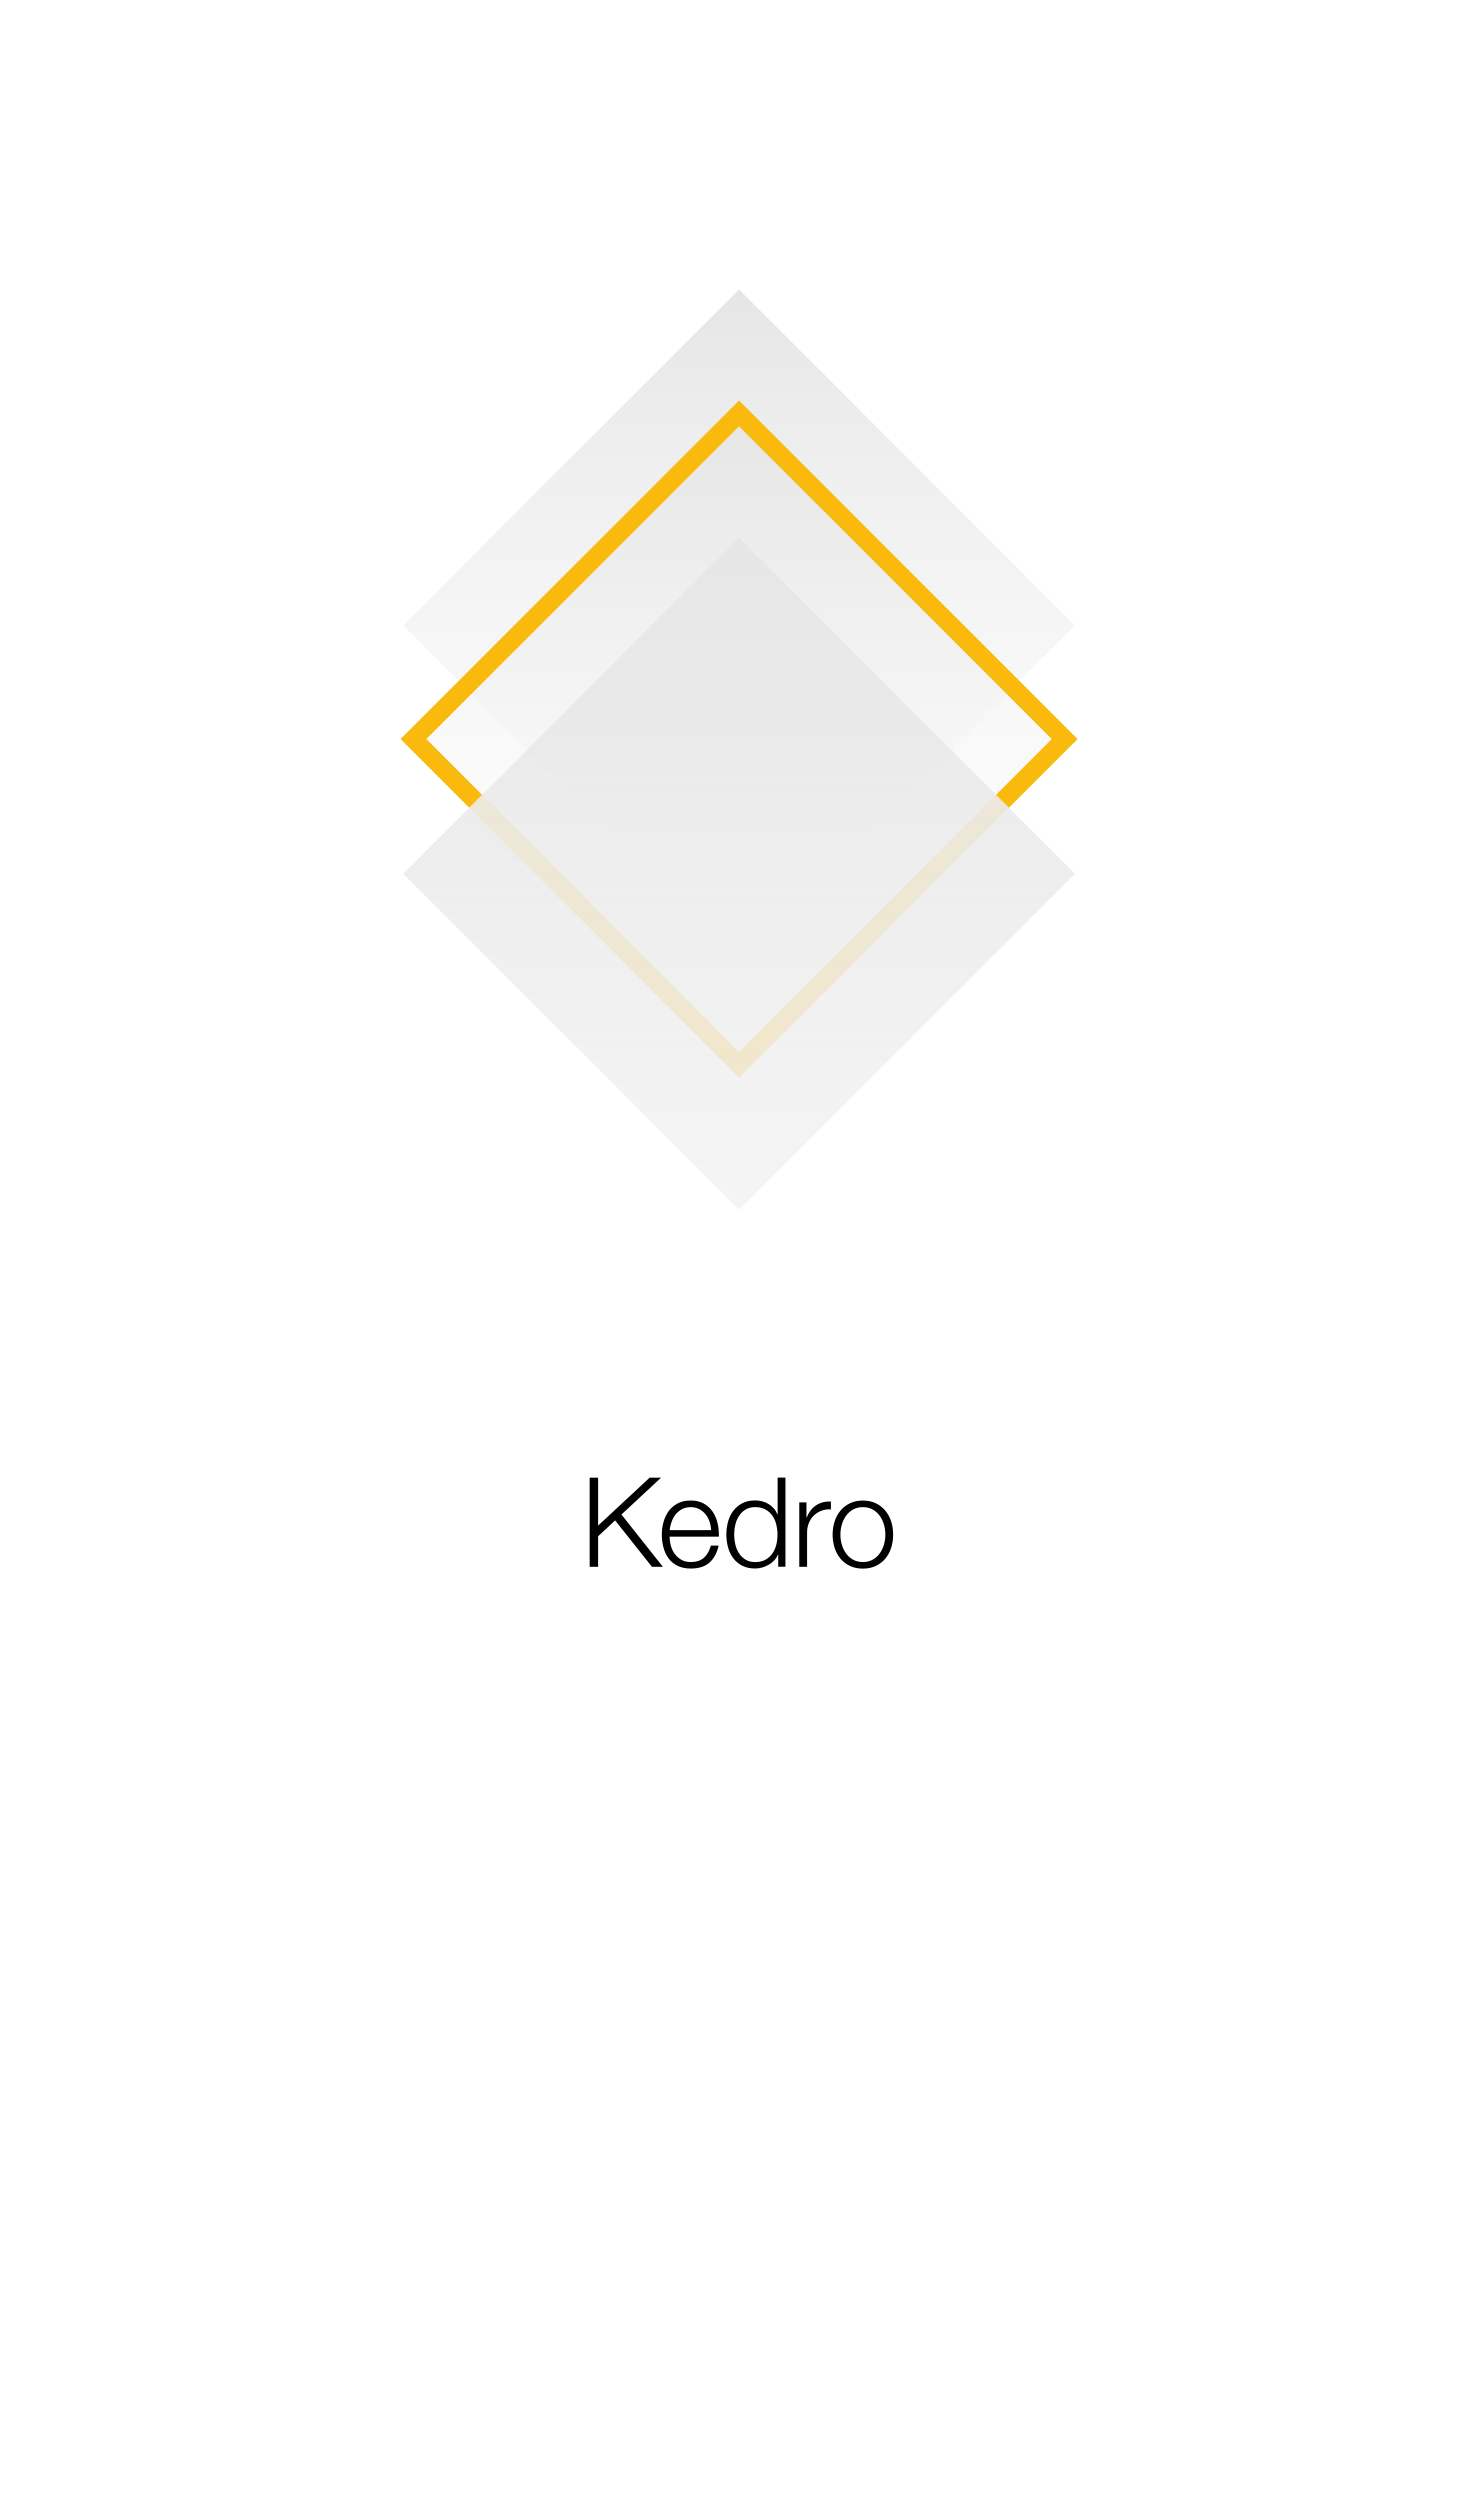
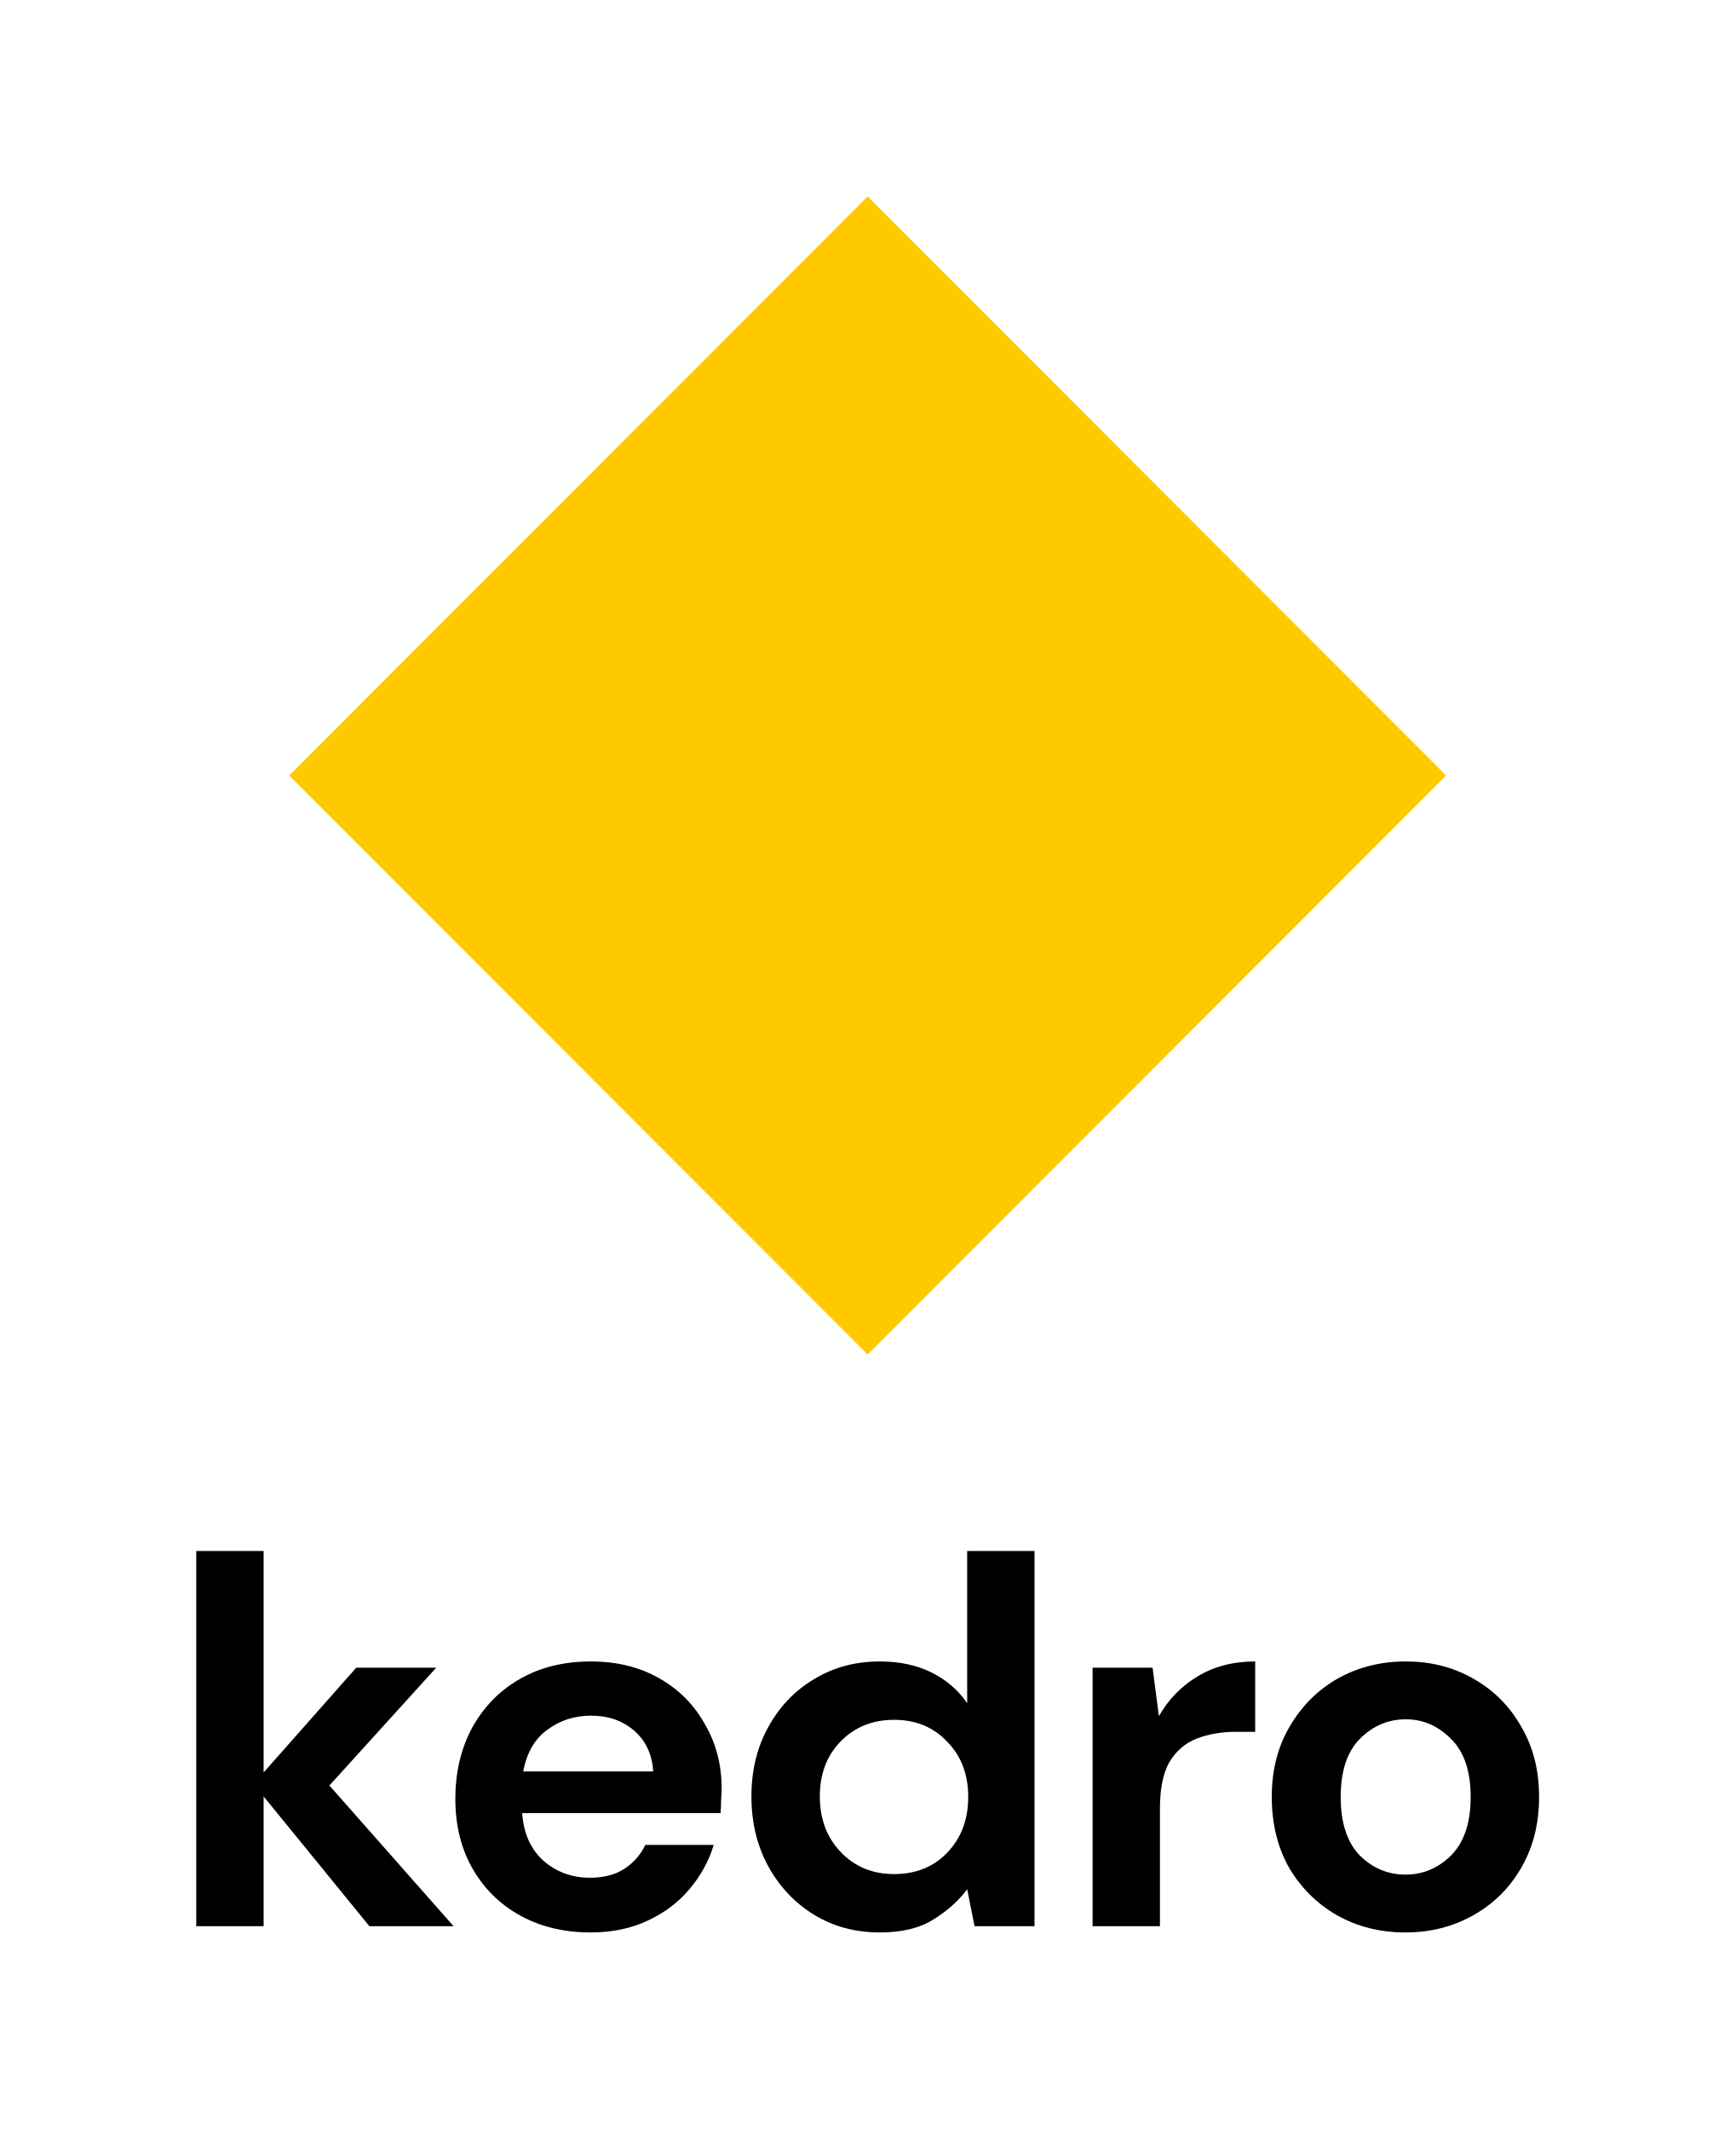
- <svg xmlns="http://www.w3.org/2000/svg" enable-background="new 0 0 405 685" viewBox="0 0 405 685">
-   <linearGradient id="a" gradientTransform="matrix(1 0 0 -1 0 684.1102)" gradientUnits="userSpaceOnUse" x1="202.5" x2="202.5" y1="604.79" y2="420.7">
-     <stop offset=".009" stop-color="#e6e6e6" />
-     <stop offset="1" stop-color="#f2f2f2" stop-opacity="0" />
-   </linearGradient>
-   <linearGradient id="b" gradientTransform="matrix(1 0 0 -1 0 684.1102)" gradientUnits="userSpaceOnUse" x1="202.5" x2="202.5" y1="570.83" y2="392.39">
-     <stop offset=".004" stop-color="#e6e6e6" />
-     <stop offset=".995" stop-color="#fff" stop-opacity="0" />
-   </linearGradient>
-   <linearGradient id="c" gradientTransform="matrix(1 0 0 -1 0 684.1102)" gradientUnits="userSpaceOnUse" x1="202.5" x2="202.5" y1="536.74" y2="352.65">
-     <stop offset=".006" stop-color="#e6e6e6" />
-     <stop offset="1" stop-color="#f2f2f2" stop-opacity=".8" />
-   </linearGradient>
-   <path d="m0 0h405v405h-405z" fill="none" />
-   <path d="m202.5 263.41-92.05-92.04 92.05-92.05 92.05 92.05z" fill="url(#a)" />
-   <path d="m113.28 202.5 89.22-89.22 89.22 89.22-89.22 89.22z" fill="url(#b)" stroke="#faba0d" stroke-miterlimit="10" stroke-width="5" />
-   <path d="m202.5 331.46-92.05-92.05 92.05-92.04 92.05 92.04z" fill="url(#c)" />
-   <path d="m163.88 404.89v13.13l14.11-13.13h3.13l-10.85 10.09 11.36 14.33h-2.99l-10.1-12.72-4.66 4.34v8.38h-2.31v-24.42z" />
-   <path d="m183.8 423.47c.21.83.56 1.58 1.04 2.24s1.08 1.21 1.8 1.64c.73.43 1.6.65 2.62.65 1.56 0 2.79-.41 3.67-1.23s1.5-1.92 1.84-3.28h2.14c-.45 2.01-1.29 3.56-2.5 4.65s-2.93 1.64-5.15 1.64c-1.38 0-2.58-.25-3.59-.74s-1.83-1.16-2.46-2.02c-.63-.85-1.11-1.85-1.41-2.98-.31-1.13-.46-2.32-.46-3.57 0-1.16.15-2.3.46-3.42s.78-2.11 1.41-2.99 1.46-1.58 2.46-2.12c1.01-.54 2.2-.8 3.59-.8 1.41 0 2.61.29 3.6.85 1 .57 1.81 1.32 2.43 2.24s1.07 1.98 1.34 3.18.38 2.41.34 3.64h-13.5c0 .79.11 1.59.33 2.42zm10.6-6.58c-.26-.75-.63-1.42-1.1-2-.48-.58-1.05-1.05-1.73-1.4s-1.45-.53-2.31-.53c-.88 0-1.67.18-2.35.53s-1.26.82-1.73 1.4c-.48.58-.86 1.25-1.14 2.02-.28.76-.47 1.54-.56 2.34h11.36c-.03-.82-.18-1.61-.44-2.36z" />
-   <path d="m213.23 429.3v-3.35h-.07c-.23.57-.56 1.09-1 1.57s-.95.88-1.51 1.21-1.17.59-1.82.77-1.29.27-1.92.27c-1.34 0-2.5-.25-3.48-.74-.99-.49-1.81-1.16-2.47-2.02-.66-.85-1.15-1.85-1.46-2.98s-.48-2.32-.48-3.57.16-2.45.48-3.57c.32-1.13.8-2.12 1.46-2.98.66-.85 1.48-1.53 2.47-2.04.99-.5 2.15-.75 3.48-.75.66 0 1.3.08 1.92.24s1.21.4 1.75.74 1.03.74 1.45 1.21c.42.48.74 1.04.97 1.68h.07v-10.12h2.14v24.42h-1.98zm-11.75-6.1c.21.9.56 1.71 1.02 2.41.46.71 1.06 1.28 1.78 1.73.73.44 1.6.67 2.62.67 1.13 0 2.09-.22 2.87-.67s1.42-1.02 1.9-1.73.84-1.51 1.05-2.41c.22-.9.32-1.81.32-2.72s-.11-1.82-.32-2.72c-.22-.9-.57-1.7-1.05-2.41s-1.12-1.28-1.9-1.73-1.74-.67-2.87-.67c-1.02 0-1.89.22-2.62.67-.73.44-1.32 1.02-1.78 1.73s-.81 1.51-1.02 2.41c-.22.9-.32 1.81-.32 2.72s.11 1.82.32 2.72z" />
-   <path d="m220.97 411.66v4.14h.07c.54-1.44 1.39-2.54 2.53-3.32 1.14-.77 2.51-1.13 4.1-1.06v2.15c-.97-.05-1.86.08-2.65.39s-1.48.75-2.06 1.32-1.03 1.25-1.34 2.04c-.32.79-.48 1.65-.48 2.58v9.4h-2.14v-17.65h1.97z" />
-   <path d="m239.98 411.9c1.03.5 1.9 1.17 2.6 2.02.7.84 1.23 1.83 1.6 2.96.36 1.13.54 2.33.54 3.61s-.18 2.48-.54 3.61-.9 2.12-1.6 2.96-1.57 1.51-2.6 2-2.22.74-3.55.74c-1.34 0-2.52-.25-3.55-.74s-1.9-1.16-2.6-2-1.24-1.83-1.6-2.96-.54-2.33-.54-3.61.18-2.48.54-3.61.89-2.11 1.6-2.96c.7-.84 1.57-1.52 2.6-2.02s2.21-.75 3.55-.75c1.33 0 2.52.25 3.55.75zm-6.24 1.71c-.77.43-1.41 1-1.92 1.71s-.9 1.51-1.16 2.41-.39 1.82-.39 2.75.13 1.85.39 2.75.65 1.7 1.16 2.41 1.15 1.28 1.92 1.71 1.67.65 2.69.65 1.92-.22 2.69-.65 1.41-1 1.92-1.71.9-1.51 1.16-2.41.39-1.82.39-2.75-.13-1.85-.39-2.75-.65-1.7-1.16-2.41-1.15-1.28-1.92-1.71-1.67-.65-2.69-.65-1.92.21-2.69.65z" />
+ <svg xmlns="http://www.w3.org/2000/svg" width="405" height="497" viewBox="0 0 405 497" fill="none">
+   <path d="M45.803 449.446V361.893H61.523V413.574L83.138 389.132H101.805L76.874 416.614L105.858 449.446H86.208L61.523 419.167V449.446H45.803Z" fill="black" />
+   <path d="M137.833 450.905C131.692 450.905 126.247 449.608 121.499 447.014C116.75 444.42 113.025 440.772 110.323 436.07C107.621 431.368 106.27 425.936 106.27 419.775C106.27 413.533 107.58 407.98 110.2 403.116C112.902 398.252 116.586 394.482 121.253 391.807C126.002 389.051 131.569 387.673 137.955 387.673C143.932 387.673 149.213 388.97 153.798 391.564C158.383 394.158 161.944 397.725 164.482 402.265C167.102 406.723 168.412 411.709 168.412 417.222C168.412 418.113 168.371 419.046 168.29 420.018C168.29 420.991 168.249 422.005 168.167 423.058H121.867C122.195 427.76 123.832 431.449 126.78 434.124C129.809 436.799 133.452 438.137 137.71 438.137C140.903 438.137 143.564 437.448 145.692 436.07C147.903 434.611 149.541 432.746 150.605 430.476H166.57C165.424 434.286 163.5 437.772 160.798 440.934C158.178 444.014 154.903 446.446 150.973 448.23C147.125 450.013 142.745 450.905 137.833 450.905ZM137.955 400.319C134.107 400.319 130.71 401.413 127.762 403.602C124.815 405.71 122.932 408.953 122.113 413.33H152.447C152.201 409.358 150.728 406.196 148.026 403.846C145.324 401.495 141.967 400.319 137.955 400.319Z" fill="black" />
+   <path d="M205.336 450.905C199.605 450.905 194.488 449.527 189.985 446.771C185.482 444.014 181.92 440.245 179.3 435.462C176.68 430.679 175.37 425.247 175.37 419.167C175.37 413.087 176.68 407.696 179.3 402.994C181.92 398.211 185.482 394.482 189.985 391.807C194.488 389.051 199.605 387.673 205.336 387.673C209.921 387.673 213.933 388.524 217.371 390.226C220.81 391.929 223.594 394.32 225.723 397.401V361.893H241.442V449.446H227.442L225.723 440.812C223.758 443.487 221.138 445.838 217.863 447.865C214.67 449.892 210.494 450.905 205.336 450.905ZM208.652 437.286C213.728 437.286 217.863 435.624 221.056 432.3C224.331 428.895 225.968 424.558 225.968 419.289C225.968 414.019 224.331 409.723 221.056 406.399C217.863 402.994 213.728 401.292 208.652 401.292C203.658 401.292 199.523 402.954 196.248 406.278C192.973 409.601 191.336 413.898 191.336 419.167C191.336 424.437 192.973 428.774 196.248 432.179C199.523 435.583 203.658 437.286 208.652 437.286Z" fill="black" />
+   <path d="M254.994 449.446V389.132H268.994L270.468 400.441C272.678 396.549 275.667 393.469 279.433 391.199C283.281 388.848 287.784 387.673 292.942 387.673V404.089H288.521C285.082 404.089 282.012 404.616 279.31 405.67C276.608 406.723 274.48 408.547 272.924 411.142C271.45 413.736 270.713 417.343 270.713 421.964V449.446H254.994Z" fill="black" />
+   <path d="M328.003 450.905C322.108 450.905 316.786 449.567 312.037 446.892C307.37 444.217 303.645 440.528 300.861 435.827C298.16 431.044 296.809 425.531 296.809 419.289C296.809 413.047 298.201 407.575 300.984 402.873C303.768 398.09 307.493 394.361 312.16 391.685C316.909 389.01 322.23 387.673 328.125 387.673C333.938 387.673 339.178 389.01 343.845 391.685C348.594 394.361 352.319 398.09 355.021 402.873C357.805 407.575 359.196 413.047 359.196 419.289C359.196 425.531 357.805 431.044 355.021 435.827C352.319 440.528 348.594 444.217 343.845 446.892C339.096 449.567 333.816 450.905 328.003 450.905ZM328.003 437.407C332.096 437.407 335.658 435.908 338.687 432.908C341.716 429.828 343.231 425.288 343.231 419.289C343.231 413.29 341.716 408.791 338.687 405.791C335.658 402.711 332.137 401.17 328.125 401.17C323.95 401.17 320.347 402.711 317.318 405.791C314.371 408.791 312.897 413.29 312.897 419.289C312.897 425.288 314.371 429.828 317.318 432.908C320.347 435.908 323.909 437.407 328.003 437.407Z" fill="black" />
+   <path d="M202.5 45.84L337.5 180.947L202.5 316.053L67.5 180.947L202.5 45.84Z" fill="#FFC900" />
</svg>
